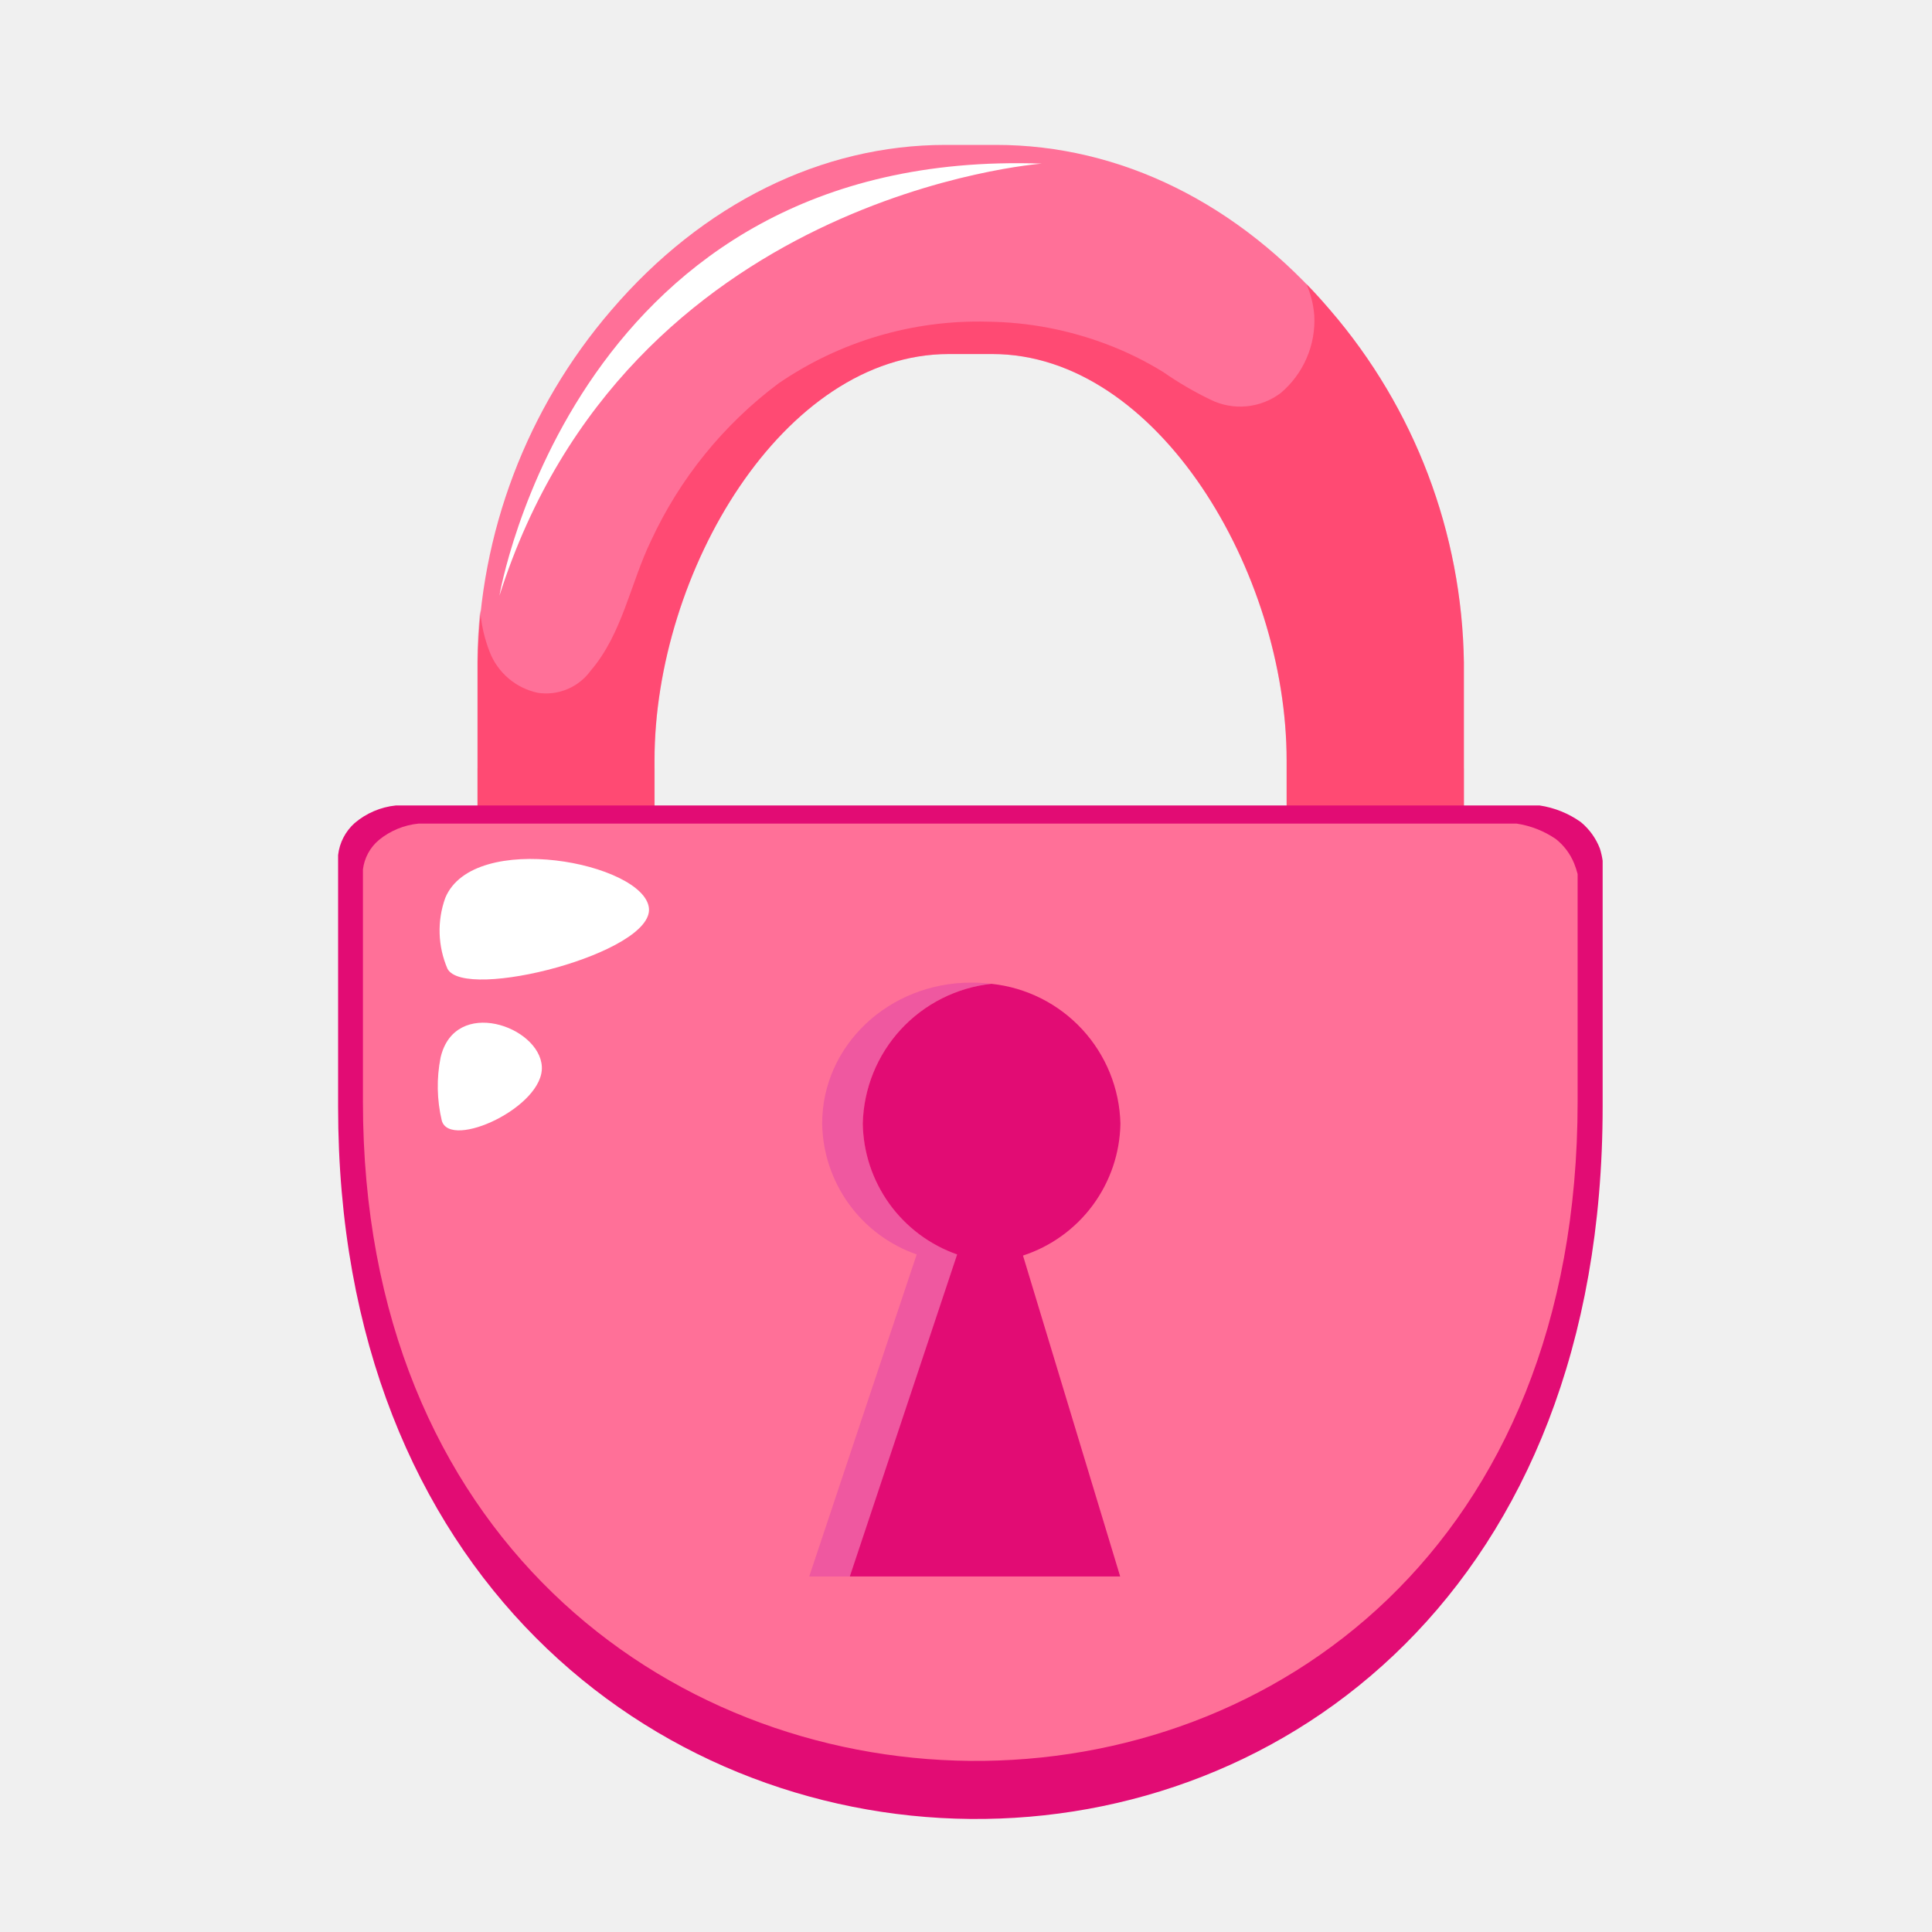
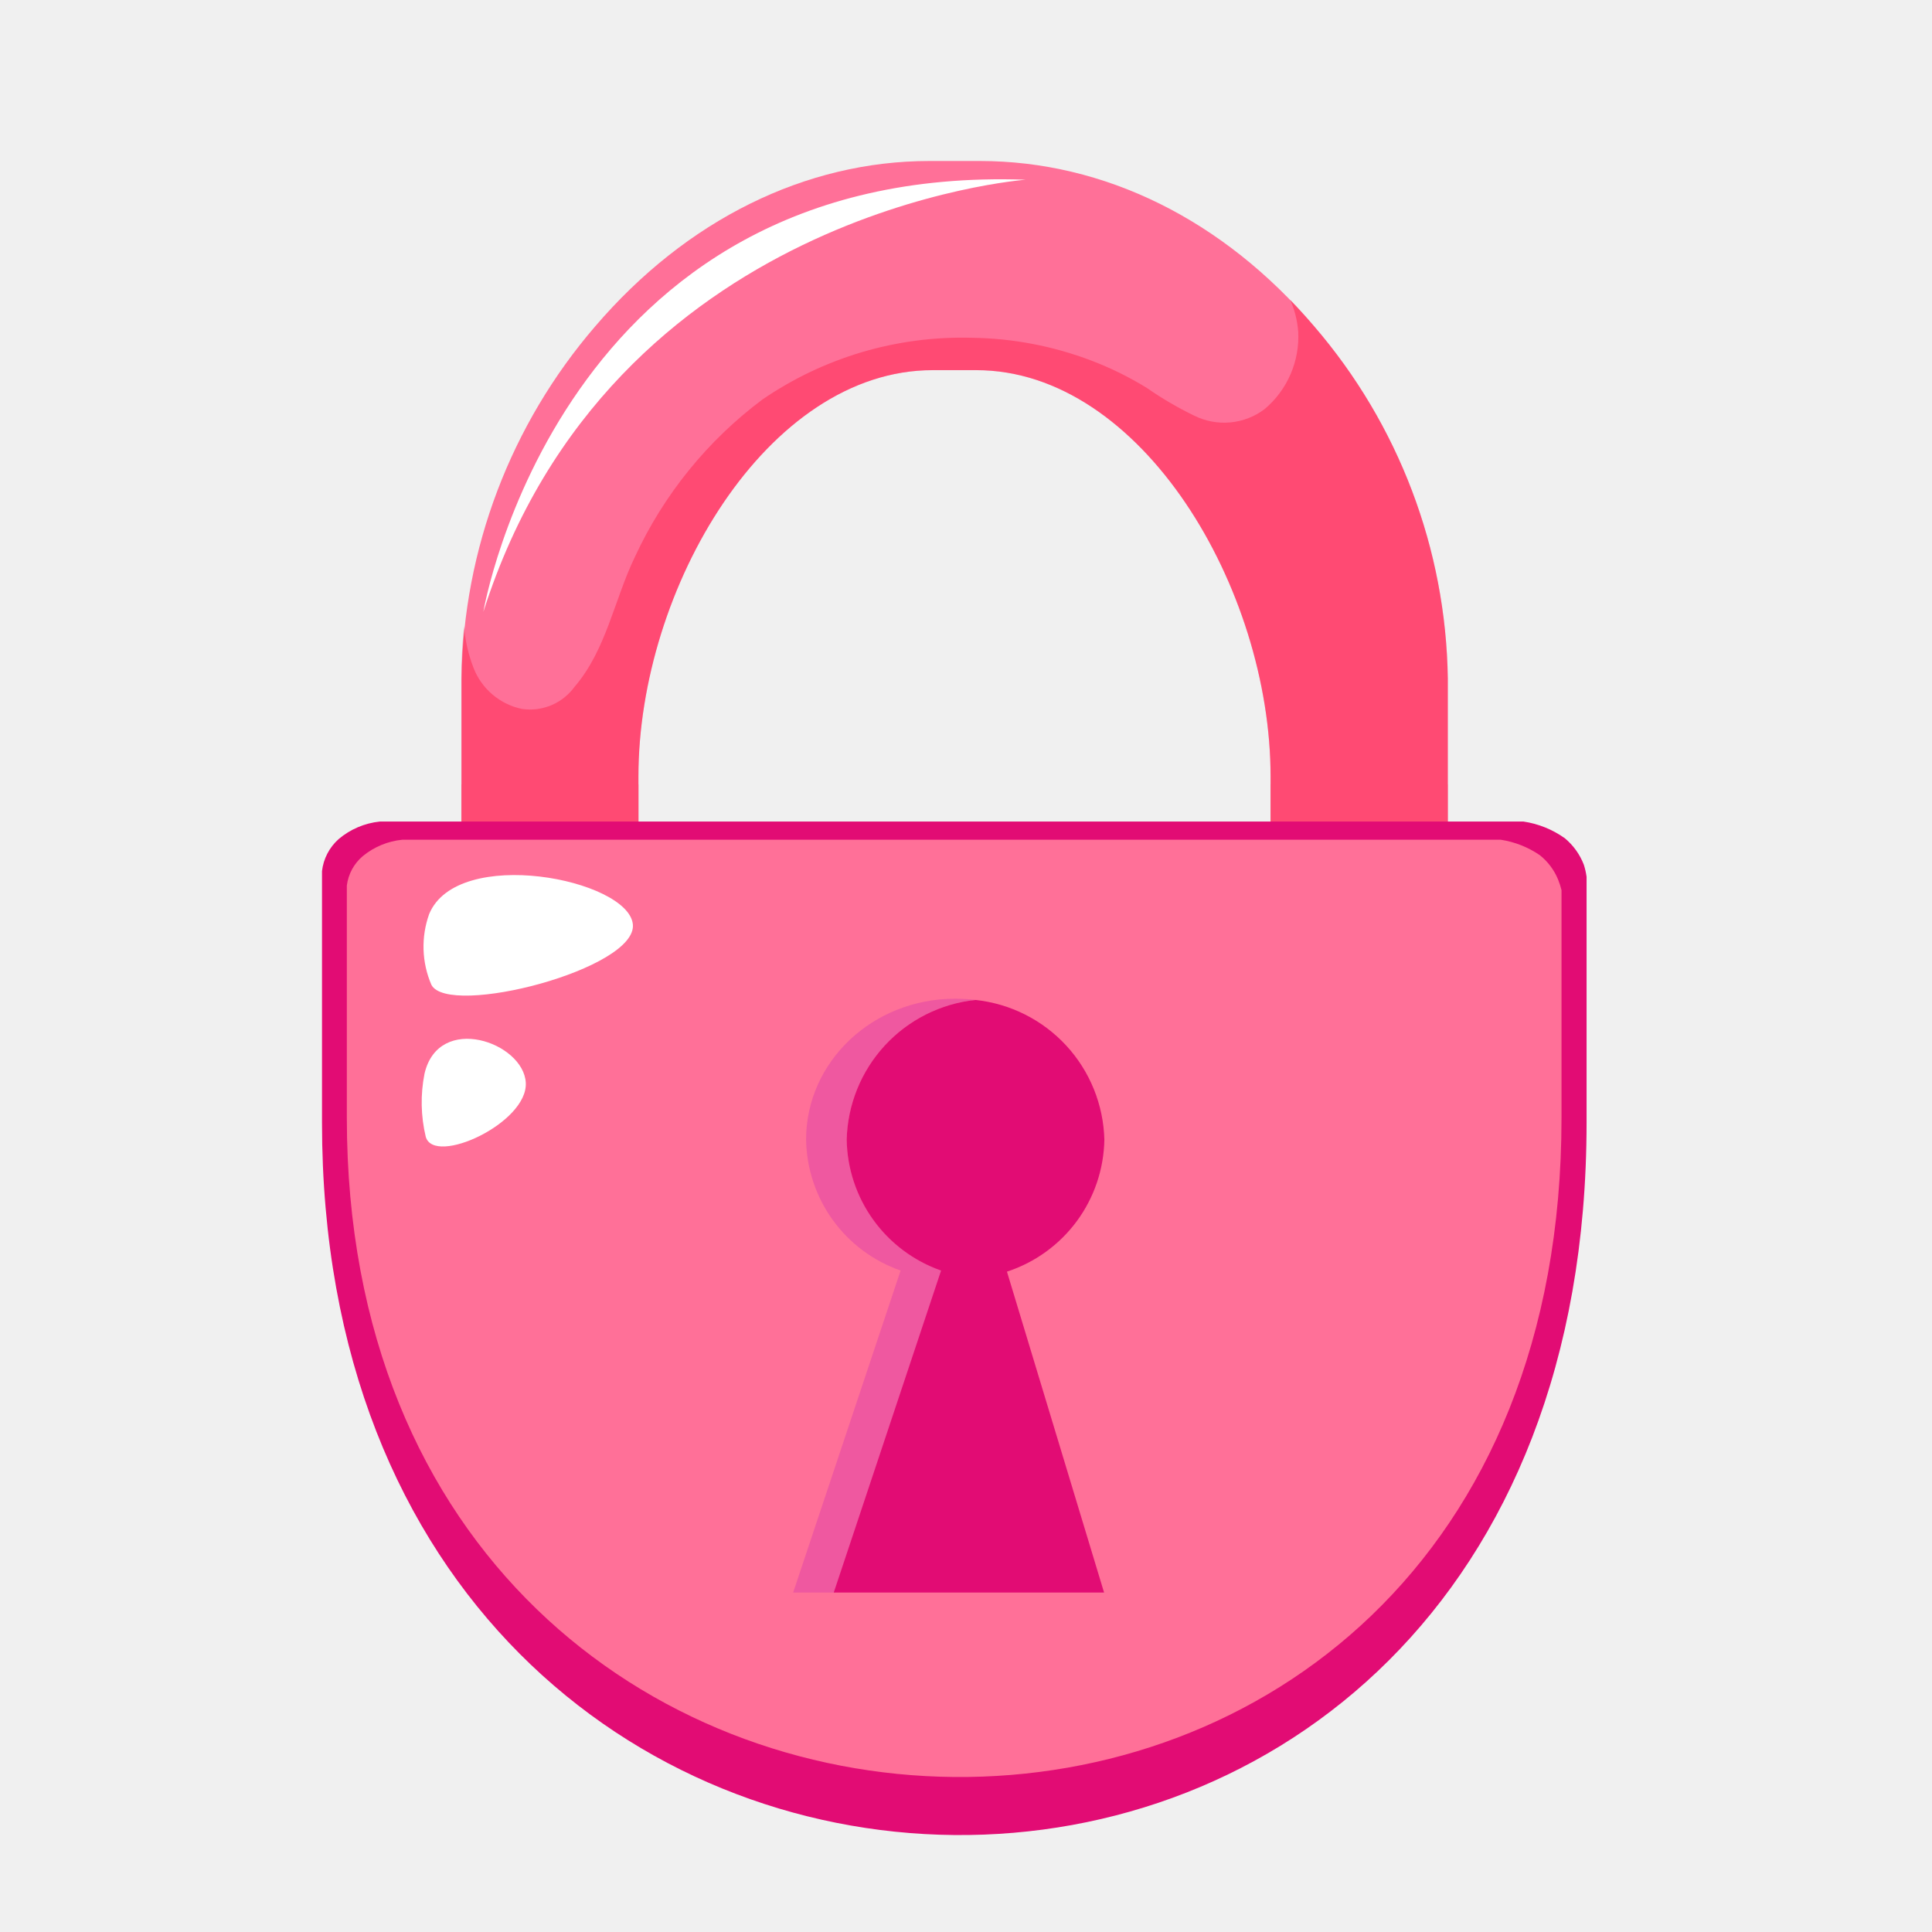
- <svg xmlns="http://www.w3.org/2000/svg" width="40" height="40" viewBox="0 0 40 40" fill="none">
+ <svg xmlns="http://www.w3.org/2000/svg" width="96" height="96" viewBox="0 0 96 96" fill="none">
  <g style="mix-blend-mode:multiply" opacity="0.6">
-     <path d="M30.306 15.905H26.64V17.134H30.306V15.905Z" fill="#FF7098" />
+     <path d="M71.935 38.972H63.137V41.922H71.935V38.972Z" fill="#FF7098" />
  </g>
  <g style="mix-blend-mode:multiply" opacity="0.6">
-     <path d="M13.553 15.905H9.887V17.134H13.553V15.905Z" fill="#FF7098" />
+     <path d="M31.727 38.972H22.93V41.922H31.727V38.972Z" fill="#FF7098" />
  </g>
-   <path d="M31.516 18.182C31.438 18.01 31.317 17.861 31.165 17.751C30.939 17.604 30.684 17.506 30.417 17.466H9.485C9.212 17.489 8.951 17.588 8.732 17.751C8.566 17.877 8.456 18.064 8.426 18.27C8.426 18.301 8.426 18.341 8.426 18.381V22.375C8.426 37.702 31.593 38.084 31.593 22.375V18.378C31.573 18.311 31.547 18.245 31.516 18.182Z" fill="white" />
-   <path d="M23.198 23.262C23.198 21.65 21.814 20.344 20.109 20.344C18.403 20.344 17.022 21.65 17.022 23.262C17.031 23.86 17.224 24.44 17.574 24.925C17.924 25.41 18.415 25.775 18.979 25.972L16.754 32.639H23.192L21.181 25.995C21.76 25.805 22.265 25.441 22.627 24.951C22.988 24.461 23.188 23.871 23.198 23.262Z" fill="#FF7098" />
-   <path d="M13.552 17.138V15.743C13.552 11.852 16.213 7.33 19.645 7.33H20.546C23.969 7.33 26.639 11.852 26.639 15.743V17.138H30.308V13.715C30.269 11.035 29.29 8.454 27.541 6.423C25.652 4.21 23.193 3 20.62 3H19.576C17.009 3 14.544 4.218 12.656 6.423C10.907 8.454 9.928 11.035 9.889 13.715V17.138H13.552Z" fill="#FF7098" />
+   <path d="M74.838 44.435C74.653 44.023 74.362 43.667 73.996 43.401C73.454 43.048 72.842 42.815 72.203 42.717H21.964C21.309 42.773 20.684 43.01 20.156 43.401C19.759 43.705 19.496 44.153 19.424 44.648C19.424 44.723 19.424 44.819 19.424 44.914V54.499C19.424 91.285 75.023 92.202 75.023 54.499V44.908C74.975 44.745 74.913 44.587 74.838 44.435Z" fill="white" />
+   <path d="M54.877 56.629C54.877 52.761 51.556 49.625 47.462 49.625C43.368 49.625 40.054 52.761 40.054 56.629C40.077 58.063 40.539 59.457 41.379 60.62C42.219 61.783 43.396 62.66 44.751 63.133L39.411 79.133H54.863L50.036 63.188C51.425 62.734 52.638 61.858 53.505 60.682C54.373 59.507 54.852 58.09 54.877 56.629Z" fill="#FF7098" />
+   <path d="M31.725 41.931V38.583C31.725 29.244 38.112 18.393 46.348 18.393H48.512C56.727 18.393 63.136 29.244 63.136 38.583V41.931H71.94V33.715C71.847 27.284 69.496 21.09 65.299 16.216C60.767 10.903 54.865 8 48.69 8H46.184C40.022 8 34.107 10.923 29.575 16.216C25.378 21.09 23.027 27.284 22.934 33.715V41.931H31.725Z" fill="#FF7098" />
  <g style="mix-blend-mode:multiply" opacity="0.6">
-     <path d="M27.539 6.418C27.379 6.229 27.214 6.047 27.045 5.873C27.137 6.082 27.193 6.304 27.211 6.532C27.227 6.834 27.173 7.136 27.052 7.415C26.932 7.693 26.749 7.939 26.518 8.135C26.311 8.292 26.065 8.388 25.807 8.412C25.549 8.437 25.289 8.388 25.057 8.272C24.717 8.108 24.391 7.917 24.081 7.701C23.714 7.475 23.327 7.284 22.923 7.131C22.132 6.83 21.294 6.67 20.447 6.66C18.904 6.619 17.387 7.067 16.114 7.941C14.979 8.791 14.074 9.909 13.478 11.196C13.05 12.083 12.885 13.121 12.229 13.886C12.107 14.054 11.941 14.186 11.749 14.267C11.558 14.348 11.348 14.375 11.142 14.345C10.916 14.299 10.705 14.196 10.529 14.046C10.353 13.896 10.217 13.705 10.135 13.489C10.029 13.215 9.963 12.927 9.941 12.633C9.903 12.988 9.884 13.344 9.884 13.7V17.123H13.549V15.743C13.549 11.852 16.211 7.33 19.643 7.33H20.544C23.967 7.33 26.637 11.852 26.637 15.743V17.138H30.309V13.715C30.27 11.033 29.29 8.449 27.539 6.418Z" fill="#FF7098" />
+     <path d="M65.295 16.202C64.911 15.75 64.514 15.312 64.11 14.894C64.33 15.395 64.465 15.93 64.507 16.476C64.546 17.202 64.416 17.927 64.127 18.595C63.839 19.262 63.399 19.854 62.844 20.323C62.349 20.7 61.758 20.931 61.138 20.989C60.519 21.047 59.895 20.93 59.338 20.652C58.523 20.258 57.74 19.8 56.997 19.283C56.116 18.739 55.185 18.28 54.217 17.913C52.318 17.191 50.306 16.808 48.275 16.784C44.571 16.685 40.93 17.761 37.875 19.858C35.152 21.897 32.978 24.582 31.549 27.669C30.522 29.799 30.125 32.291 28.55 34.126C28.257 34.529 27.859 34.846 27.4 35.04C26.94 35.234 26.436 35.299 25.942 35.228C25.399 35.116 24.893 34.869 24.471 34.51C24.048 34.151 23.723 33.692 23.525 33.174C23.271 32.516 23.114 31.824 23.059 31.12C22.97 31.971 22.924 32.825 22.923 33.681V41.896H31.72V38.583C31.72 29.244 38.108 18.392 46.344 18.392H48.508C56.723 18.392 63.131 29.244 63.131 38.583V41.93H71.943V33.715C71.851 27.278 69.497 21.078 65.295 16.202Z" fill="#FF7098" />
  </g>
-   <path d="M33.124 17.569C33.042 17.355 32.906 17.167 32.73 17.021C32.476 16.84 32.183 16.722 31.875 16.676H8.198C7.882 16.708 7.584 16.835 7.342 17.041C7.151 17.212 7.029 17.448 7 17.703C7 17.743 7 17.791 7 17.843V22.912C7 42.333 33.181 42.818 33.181 22.912V17.82C33.169 17.735 33.15 17.651 33.124 17.569Z" fill="#E20C74" />
-   <path d="M32.591 17.876C32.51 17.678 32.38 17.504 32.212 17.371C31.969 17.205 31.692 17.096 31.402 17.052H8.663C8.363 17.082 8.078 17.2 7.845 17.391C7.661 17.546 7.543 17.764 7.514 18.002C7.514 18.039 7.514 18.084 7.514 18.133V22.808C7.514 40.78 32.663 41.234 32.663 22.808V18.096C32.644 18.021 32.62 17.948 32.591 17.876Z" fill="#FF7098" />
-   <path d="M17.864 23.262C17.881 22.539 18.161 21.846 18.651 21.314C19.141 20.782 19.808 20.446 20.528 20.369C20.389 20.352 20.249 20.344 20.109 20.344C18.397 20.344 17.022 21.65 17.022 23.262C17.031 23.86 17.224 24.44 17.574 24.925C17.924 25.41 18.415 25.775 18.979 25.972L16.754 32.639H17.61L19.832 25.972C19.265 25.777 18.773 25.412 18.421 24.927C18.069 24.442 17.874 23.861 17.864 23.262Z" fill="#EF58A0" />
-   <path d="M23.197 23.262C23.179 22.538 22.898 21.845 22.407 21.313C21.916 20.781 21.248 20.445 20.527 20.369C19.808 20.446 19.141 20.782 18.65 21.314C18.16 21.846 17.88 22.539 17.863 23.262C17.872 23.859 18.065 24.439 18.414 24.924C18.764 25.409 19.253 25.774 19.817 25.972L17.595 32.639H23.192L21.18 25.995C21.759 25.806 22.264 25.441 22.626 24.951C22.987 24.461 23.187 23.871 23.197 23.262Z" fill="#E20C74" />
-   <path d="M10.34 12.334C10.34 12.334 11.904 3.043 21.568 3.388C21.568 3.388 12.985 4.018 10.34 12.334Z" fill="white" />
+   <path d="M78.699 42.965C78.501 42.453 78.176 42.001 77.754 41.65C77.144 41.216 76.441 40.932 75.7 40.822H18.875C18.118 40.9 17.402 41.205 16.822 41.698C16.363 42.109 16.07 42.674 16 43.286C16 43.382 16 43.499 16 43.622V55.788C16 102.398 78.836 103.562 78.836 55.788V43.567C78.808 43.363 78.762 43.161 78.699 42.965Z" fill="#E20C74" />
+   <path d="M77.42 43.703C77.226 43.228 76.912 42.81 76.51 42.491C75.927 42.093 75.263 41.831 74.565 41.725H19.993C19.272 41.796 18.588 42.08 18.028 42.539C17.588 42.91 17.305 43.434 17.234 44.004C17.234 44.093 17.234 44.203 17.234 44.319V55.541C17.234 98.673 77.591 99.761 77.591 55.541V44.23C77.547 44.051 77.49 43.874 77.42 43.703Z" fill="#FF7098" />
+   <path d="M42.074 56.629C42.116 54.893 42.788 53.231 43.964 51.954C45.141 50.676 46.742 49.871 48.469 49.687C48.135 49.645 47.799 49.625 47.462 49.625C43.354 49.625 40.054 52.761 40.054 56.629C40.077 58.063 40.539 59.457 41.379 60.62C42.219 61.783 43.396 62.66 44.751 63.133L39.411 79.133H41.465L46.798 63.133C45.439 62.664 44.256 61.789 43.411 60.625C42.566 59.462 42.099 58.067 42.074 56.629Z" fill="#EF58A0" />
+   <path d="M54.875 56.629C54.831 54.891 54.157 53.228 52.978 51.951C51.799 50.674 50.196 49.869 48.467 49.687C46.74 49.87 45.139 50.676 43.962 51.954C42.786 53.231 42.114 54.893 42.072 56.629C42.095 58.062 42.557 59.455 43.395 60.617C44.234 61.78 45.409 62.658 46.762 63.133L41.429 79.133H54.861L50.035 63.188C51.423 62.733 52.636 61.858 53.504 60.682C54.371 59.507 54.85 58.09 54.875 56.629Z" fill="#E20C74" />
+   <path d="M24.018 30.401C24.018 30.401 27.769 8.102 50.965 8.931C50.965 8.931 30.364 10.444 24.018 30.401Z" fill="white" />
  <g style="mix-blend-mode:screen">
-     <path d="M9.219 18.59C9.047 19.067 9.064 19.591 9.264 20.056C9.618 20.738 13.543 19.728 13.435 18.798C13.327 17.868 9.806 17.175 9.219 18.59Z" fill="white" />
+     <path d="M21.326 45.416C20.915 46.561 20.954 47.819 21.436 48.935C22.285 50.572 31.705 48.148 31.445 45.916C31.185 43.684 22.736 42.02 21.326 45.416Z" fill="white" />
  </g>
  <g style="mix-blend-mode:screen">
-     <path d="M9.122 21.895C9.036 22.328 9.045 22.773 9.147 23.202C9.321 23.812 11.267 22.917 11.218 22.081C11.17 21.245 9.416 20.632 9.122 21.895Z" fill="white" />
+     <path d="M21.094 53.35C20.888 54.387 20.909 55.457 21.155 56.485C21.573 57.95 26.242 55.801 26.126 53.795C26.009 51.789 21.799 50.317 21.094 53.35Z" fill="white" />
  </g>
</svg>
